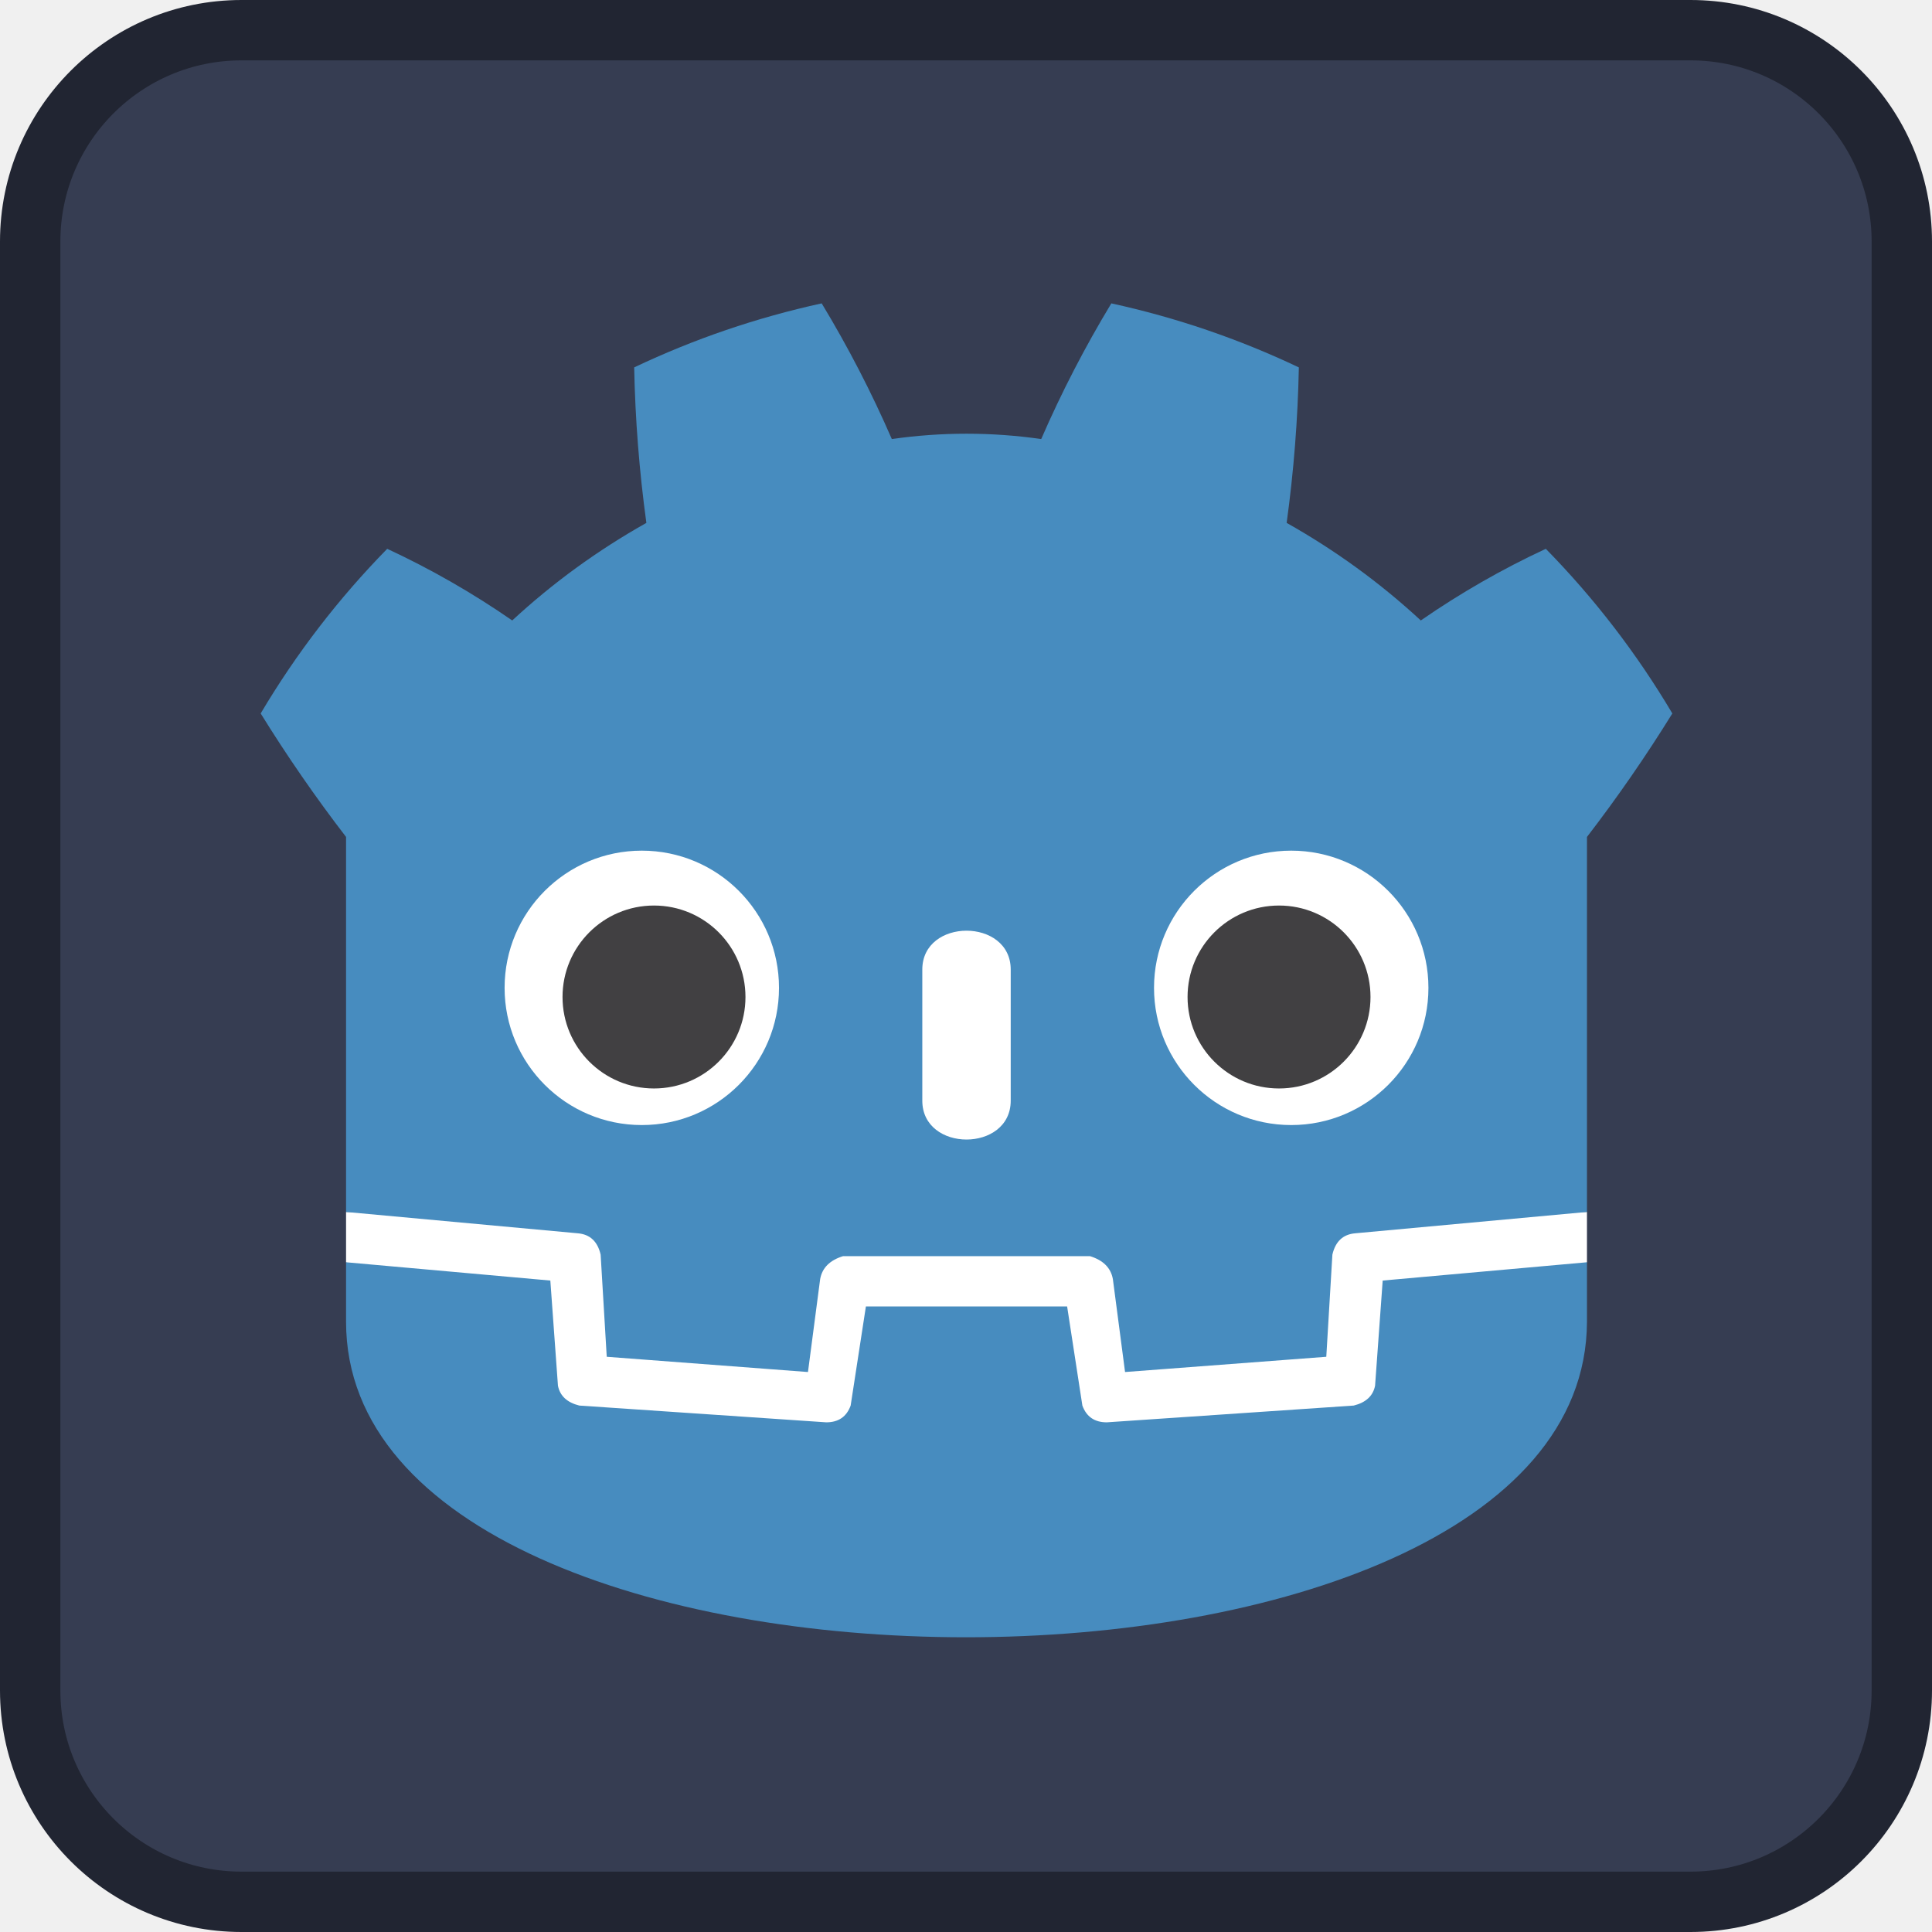
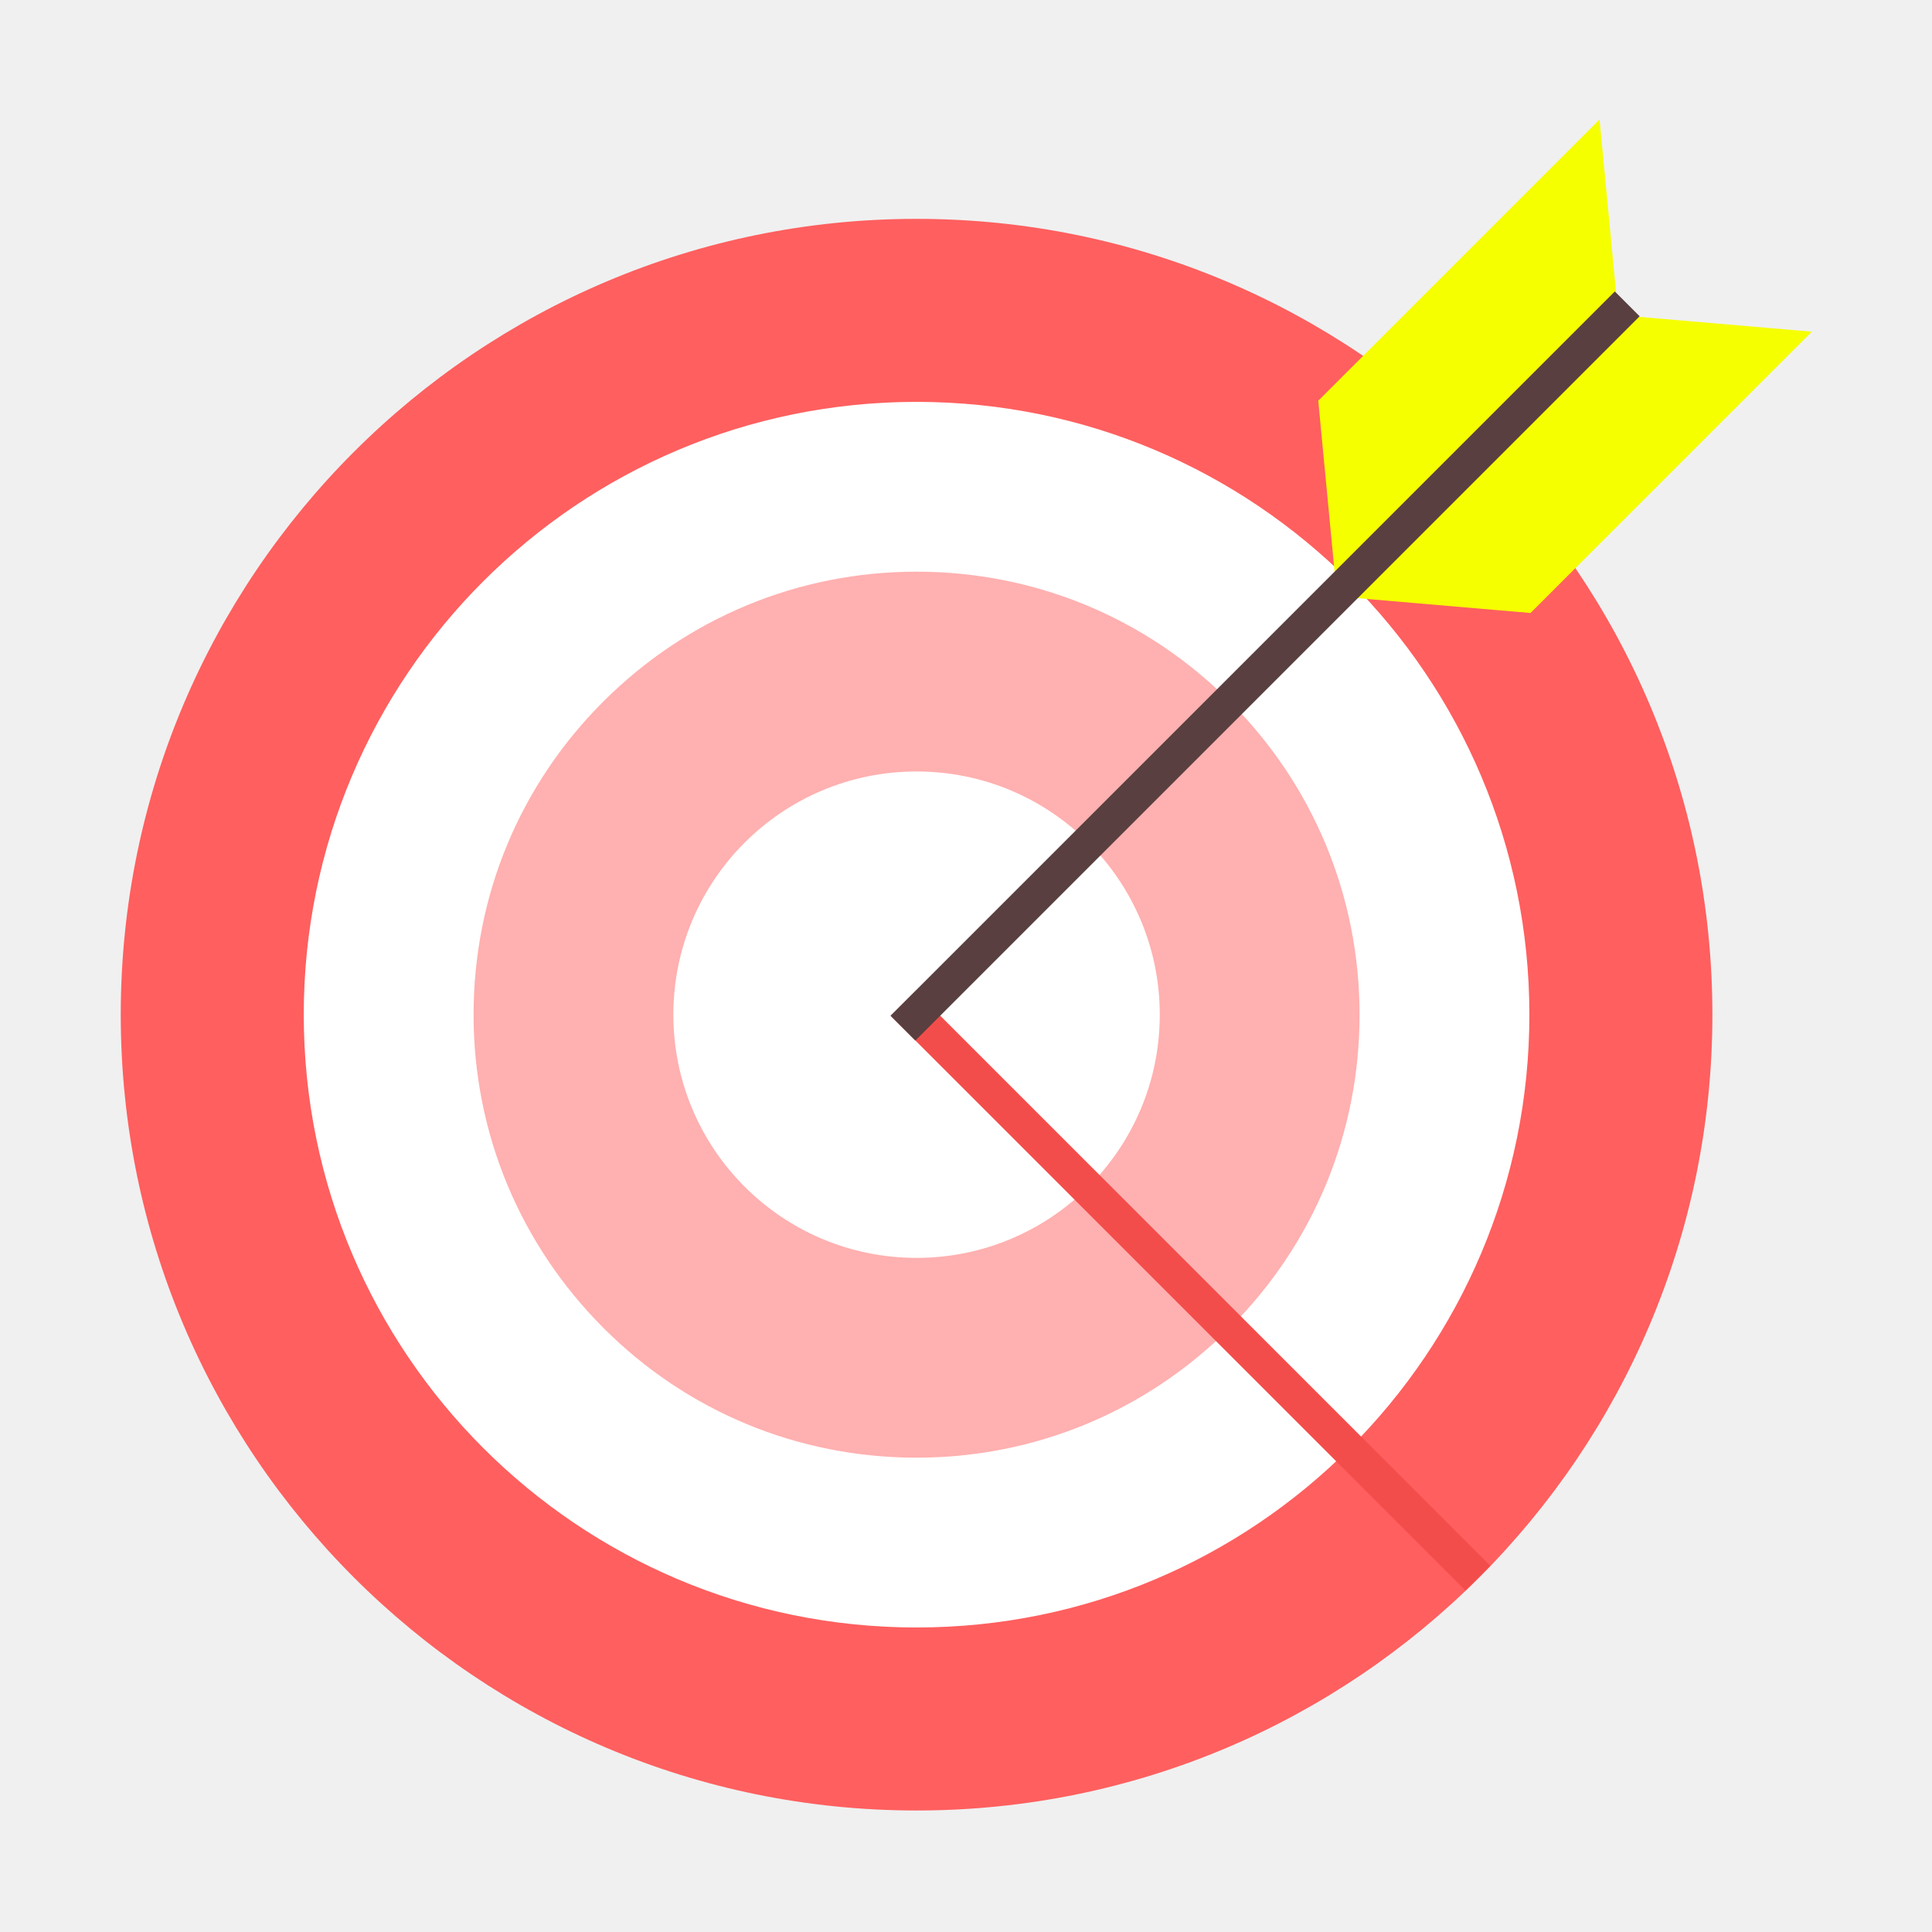
- <svg xmlns="http://www.w3.org/2000/svg" width="128" height="128">
-   <rect width="124" height="124" x="2" y="2" fill="#363d52" stroke="#212532" stroke-width="4" rx="14" />
-   <g fill="#fff" transform="translate(12.322 12.322)scale(.101)">
-     <path d="M105 673v33q407 354 814 0v-33z" />
-     <path fill="#478cbf" d="m105 673 152 14q12 1 15 14l4 67 132 10 8-61q2-11 15-15h162q13 4 15 15l8 61 132-10 4-67q3-13 15-14l152-14V427q30-39 56-81-35-59-83-108-43 20-82 47-40-37-88-64 7-51 8-102-59-28-123-42-26 43-46 89-49-7-98 0-20-46-46-89-64 14-123 42 1 51 8 102-48 27-88 64-39-27-82-47-48 49-83 108 26 42 56 81zm0 33v39c0 276 813 276 814 0v-39l-134 12-5 69q-2 10-14 13l-162 11q-12 0-16-11l-10-65H446l-10 65q-4 11-16 11l-162-11q-12-3-14-13l-5-69z" />
-     <path d="M483 600c0 34 58 34 58 0v-86c0-34-58-34-58 0z" />
-     <circle cx="725" cy="526" r="90" />
-     <circle cx="299" cy="526" r="90" />
-   </g>
-   <g fill="#414042" transform="translate(12.322 12.322)scale(.101)">
-     <circle cx="307" cy="532" r="60" />
-     <circle cx="717" cy="532" r="60" />
-   </g>
+ <svg xmlns="http://www.w3.org/2000/svg" t="1727830149463" class="icon" viewBox="0 0 1024 1024" version="1.1" p-id="11735" width="200" height="200">
+   <path d="M64 537.8a421.8 421.8 0 1 0 843.6 0 421.8 421.8 0 1 0-843.6 0z" fill="#FF5F5F" p-id="11736" />
+   <path d="M485.8 817.6c-74.7 0-145-29.1-197.8-81.9s-82-123.2-82-197.9 29.1-145 81.9-197.8 123.1-82 197.9-82 145 29.1 197.8 81.9 81.9 123.1 81.9 197.8-29.1 145-81.9 197.8-123.1 82.1-197.8 82.1z" fill="#ffb0b0" p-id="11737" />
+   <path d="M485.8 303c62.7 0 121.7 24.4 166 68.8 44.3 44.3 68.8 103.3 68.8 166s-24.4 121.7-68.8 166c-44.3 44.3-103.3 68.8-166 68.8s-121.7-24.4-166-68.8-68.8-103.3-68.8-166 24.4-121.7 68.8-166 103.3-68.8 166-68.8m0-90C306.4 213 161 358.4 161 537.8s145.4 324.8 324.8 324.8 324.8-145.4 324.8-324.8S665.1 213 485.8 213z" fill="#FFFFFF" p-id="11738" />
+   <path d="M356.9 537.8a128.9 128.9 0 1 0 257.8 0 128.9 128.9 0 1 0-257.8 0z" fill="#FFFFFF" p-id="11739" />
+   <path d="M789.899 829.902l-13.152 13.152-304.619-304.619 13.152-13.152z" fill="#F34D4B" p-id="11740" />
+   <path d="M811.2 324.9l-102.6-8.8-9.9-103.7L847.8 63.3l9.9 103.7 102.6 8.8z" fill="#f6ff00" p-id="11741" />
+   <path d="M472.001 538.367l383.885-383.884 13.152 13.152-383.885 383.884z" fill="#593F3F" p-id="11742" />
</svg>
